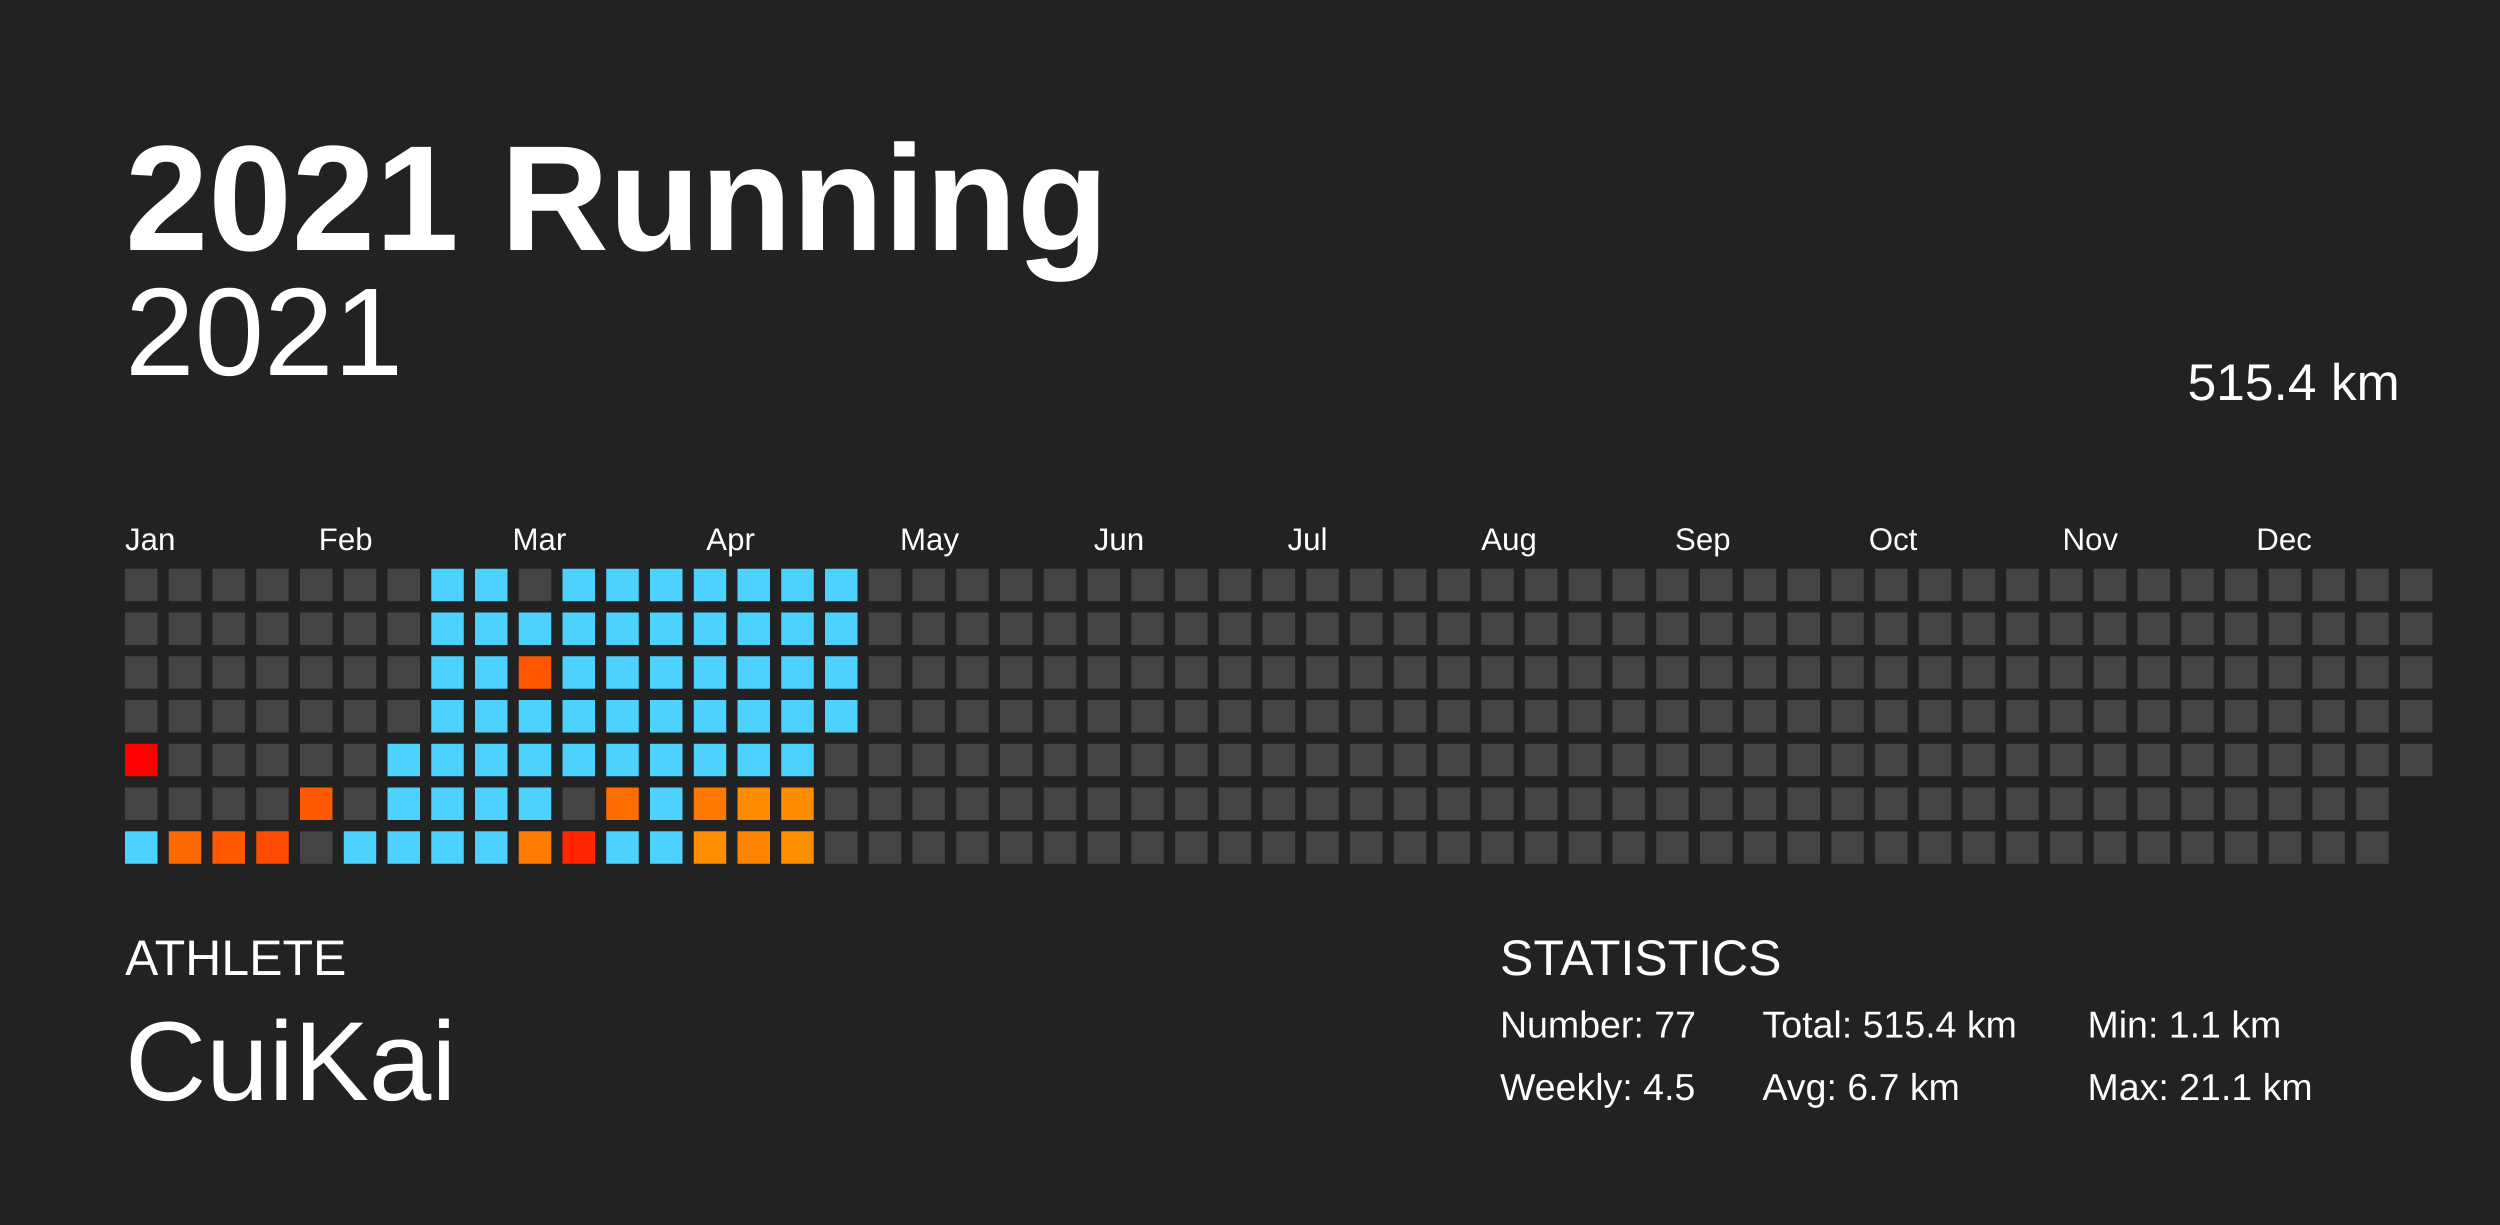
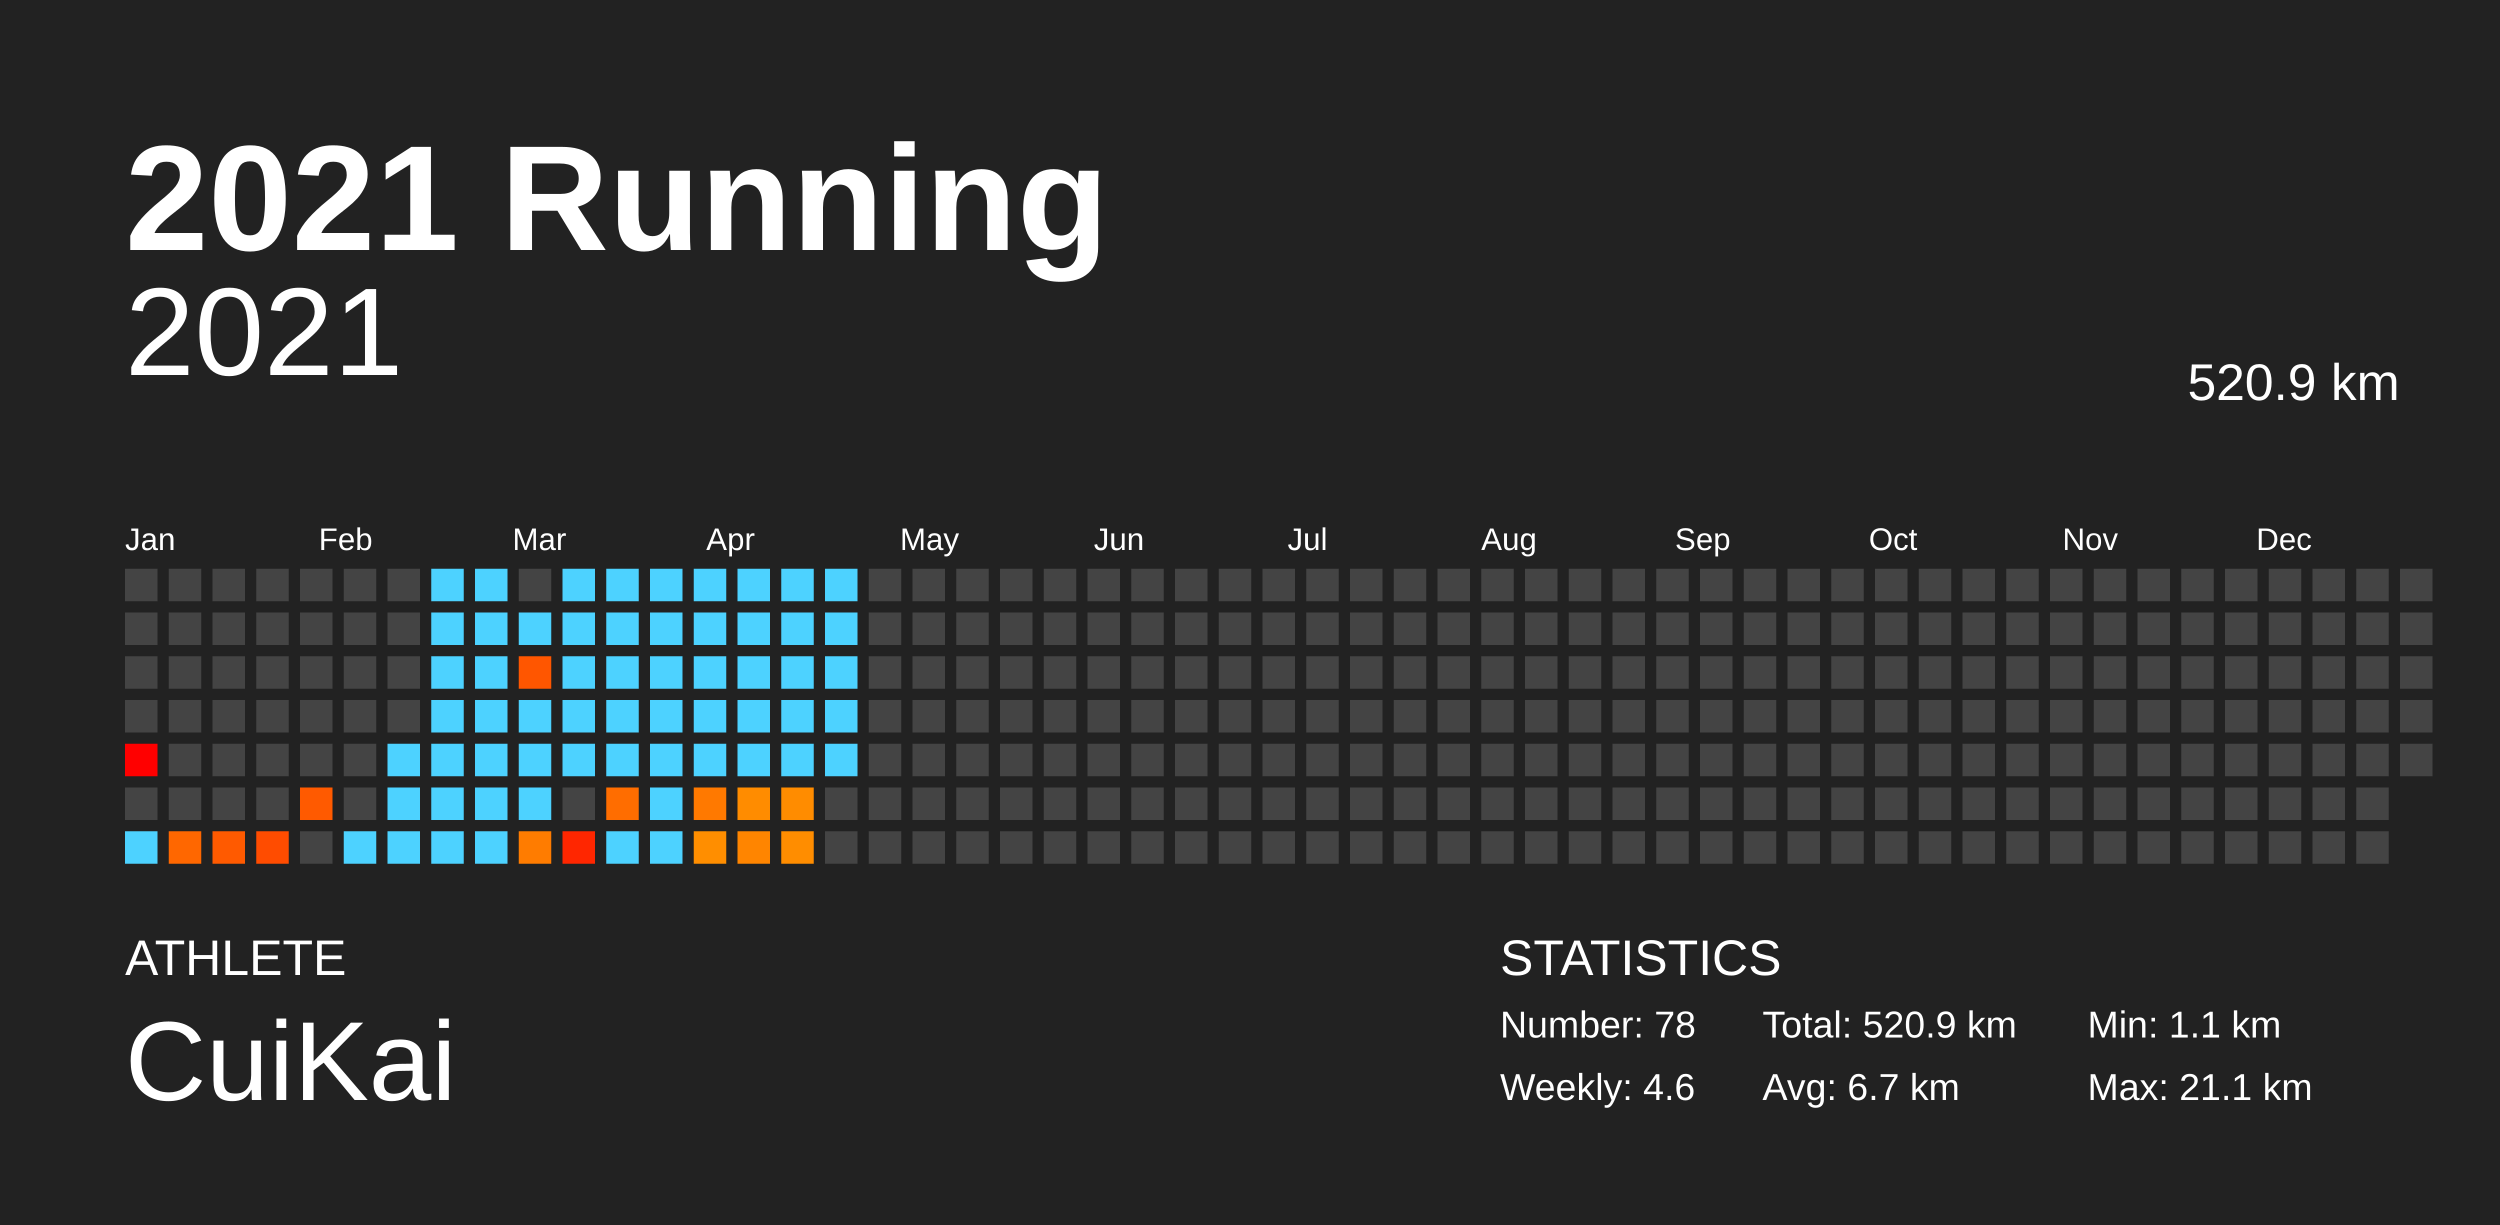
<svg xmlns="http://www.w3.org/2000/svg" baseProfile="full" height="98mm" version="1.1" viewBox="0,0,200,98" width="200mm">
  <defs />
  <rect fill="#222222" height="98" width="200" x="0" y="0" />
  <text fill="#FFFFFF" style="font-size:12px; font-family:Arial; font-weight:bold;" x="10" y="20">2021 Running</text>
  <text fill="#FFFFFF" style="font-size:4px; font-family:Arial" x="10" y="78">ATHLETE</text>
  <text fill="#FFFFFF" style="font-size:9px; font-family:Arial" x="10" y="88">CuiKai</text>
  <text fill="#FFFFFF" style="font-size:4px; font-family:Arial" x="120" y="78">STATISTICS</text>
-   <text fill="#FFFFFF" style="font-size:3px; font-family:Arial" x="120" y="83">Number: 77</text>
-   <text fill="#FFFFFF" style="font-size:3px; font-family:Arial" x="120" y="88">Weekly: 4.5</text>
-   <text fill="#FFFFFF" style="font-size:3px; font-family:Arial" x="141" y="83">Total: 515.4 km</text>
+   <text fill="#FFFFFF" style="font-size:3px; font-family:Arial" x="120" y="83">Number: 78</text>
+   <text fill="#FFFFFF" style="font-size:3px; font-family:Arial" x="120" y="88">Weekly: 4.6</text>
+   <text fill="#FFFFFF" style="font-size:3px; font-family:Arial" x="141" y="83">Total: 520.9 km</text>
  <text fill="#FFFFFF" style="font-size:3px; font-family:Arial" x="141" y="88">Avg: 6.7 km</text>
  <text fill="#FFFFFF" style="font-size:3px; font-family:Arial" x="167" y="83">Min: 1.1 km</text>
  <text fill="#FFFFFF" style="font-size:3px; font-family:Arial" x="167" y="88">Max: 21.1 km</text>
  <text alignment-baseline="hanging" fill="#FFFFFF" style="font-size:10.0px; font-family:Arial;" x="10" y="30">2021</text>
-   <text alignment-baseline="hanging" fill="#FFFFFF" style="font-size:4.125px; font-family:Arial;" x="175" y="32">515.4 km</text>
+   <text alignment-baseline="hanging" fill="#FFFFFF" style="font-size:4.125px; font-family:Arial;" x="175" y="32">520.9 km</text>
  <text fill="#FFFFFF" style="font-size:2.5px; font-family:Arial" x="10.0" y="44">Jan</text>
  <text fill="#FFFFFF" style="font-size:2.5px; font-family:Arial" x="25.5" y="44">Feb</text>
  <text fill="#FFFFFF" style="font-size:2.5px; font-family:Arial" x="41.0" y="44">Mar</text>
  <text fill="#FFFFFF" style="font-size:2.5px; font-family:Arial" x="56.5" y="44">Apr</text>
  <text fill="#FFFFFF" style="font-size:2.5px; font-family:Arial" x="72.0" y="44">May</text>
  <text fill="#FFFFFF" style="font-size:2.5px; font-family:Arial" x="87.5" y="44">Jun</text>
  <text fill="#FFFFFF" style="font-size:2.5px; font-family:Arial" x="103.0" y="44">Jul</text>
  <text fill="#FFFFFF" style="font-size:2.5px; font-family:Arial" x="118.5" y="44">Aug</text>
  <text fill="#FFFFFF" style="font-size:2.5px; font-family:Arial" x="134.0" y="44">Sep</text>
  <text fill="#FFFFFF" style="font-size:2.5px; font-family:Arial" x="149.5" y="44">Oct</text>
  <text fill="#FFFFFF" style="font-size:2.5px; font-family:Arial" x="165.0" y="44">Nov</text>
  <text fill="#FFFFFF" style="font-size:2.5px; font-family:Arial" x="180.5" y="44">Dec</text>
  <rect fill="#444444" height="2.6" width="2.6" x="10.0" y="45.5" />
  <rect fill="#444444" height="2.6" width="2.6" x="10.0" y="49.0" />
  <rect fill="#444444" height="2.6" width="2.6" x="10.0" y="52.5" />
  <rect fill="#444444" height="2.6" width="2.6" x="10.0" y="56.0" />
  <rect fill="red" height="2.6" width="2.6" x="10.0" y="59.5" />
  <rect fill="#444444" height="2.6" width="2.6" x="10.0" y="63.0" />
  <rect fill="#4dd2ff" height="2.6" width="2.6" x="10.0" y="66.5" />
  <rect fill="#444444" height="2.6" width="2.6" x="13.5" y="45.5" />
  <rect fill="#444444" height="2.6" width="2.6" x="13.5" y="49.0" />
  <rect fill="#444444" height="2.6" width="2.6" x="13.5" y="52.5" />
  <rect fill="#444444" height="2.6" width="2.6" x="13.5" y="56.0" />
  <rect fill="#444444" height="2.6" width="2.6" x="13.5" y="59.5" />
  <rect fill="#444444" height="2.6" width="2.6" x="13.5" y="63.0" />
  <rect fill="#ff6700" height="2.6" width="2.6" x="13.5" y="66.5" />
  <rect fill="#444444" height="2.6" width="2.6" x="17.0" y="45.5" />
  <rect fill="#444444" height="2.6" width="2.6" x="17.0" y="49.0" />
  <rect fill="#444444" height="2.6" width="2.6" x="17.0" y="52.5" />
  <rect fill="#444444" height="2.6" width="2.6" x="17.0" y="56.0" />
  <rect fill="#444444" height="2.6" width="2.6" x="17.0" y="59.5" />
  <rect fill="#444444" height="2.6" width="2.6" x="17.0" y="63.0" />
  <rect fill="#ff5a00" height="2.6" width="2.6" x="17.0" y="66.5" />
  <rect fill="#444444" height="2.6" width="2.6" x="20.5" y="45.5" />
  <rect fill="#444444" height="2.6" width="2.6" x="20.5" y="49.0" />
  <rect fill="#444444" height="2.6" width="2.6" x="20.5" y="52.5" />
  <rect fill="#444444" height="2.6" width="2.6" x="20.5" y="56.0" />
  <rect fill="#444444" height="2.6" width="2.6" x="20.5" y="59.5" />
  <rect fill="#444444" height="2.6" width="2.6" x="20.5" y="63.0" />
  <rect fill="#ff4c00" height="2.6" width="2.6" x="20.5" y="66.5" />
  <rect fill="#444444" height="2.6" width="2.6" x="24.0" y="45.5" />
  <rect fill="#444444" height="2.6" width="2.6" x="24.0" y="49.0" />
  <rect fill="#444444" height="2.6" width="2.6" x="24.0" y="52.5" />
  <rect fill="#444444" height="2.6" width="2.6" x="24.0" y="56.0" />
  <rect fill="#444444" height="2.6" width="2.6" x="24.0" y="59.5" />
  <rect fill="#ff5a00" height="2.6" width="2.6" x="24.0" y="63.0" />
  <rect fill="#444444" height="2.6" width="2.6" x="24.0" y="66.5" />
  <rect fill="#444444" height="2.6" width="2.6" x="27.5" y="45.5" />
  <rect fill="#444444" height="2.6" width="2.6" x="27.5" y="49.0" />
  <rect fill="#444444" height="2.6" width="2.6" x="27.5" y="52.5" />
  <rect fill="#444444" height="2.6" width="2.6" x="27.5" y="56.0" />
  <rect fill="#444444" height="2.6" width="2.6" x="27.5" y="59.5" />
  <rect fill="#444444" height="2.6" width="2.6" x="27.5" y="63.0" />
  <rect fill="#4dd2ff" height="2.6" width="2.6" x="27.5" y="66.5" />
  <rect fill="#444444" height="2.6" width="2.6" x="31.0" y="45.5" />
  <rect fill="#444444" height="2.6" width="2.6" x="31.0" y="49.0" />
  <rect fill="#444444" height="2.6" width="2.6" x="31.0" y="52.5" />
  <rect fill="#444444" height="2.6" width="2.6" x="31.0" y="56.0" />
  <rect fill="#4dd2ff" height="2.6" width="2.6" x="31.0" y="59.5" />
  <rect fill="#4dd2ff" height="2.6" width="2.6" x="31.0" y="63.0" />
  <rect fill="#4dd2ff" height="2.6" width="2.6" x="31.0" y="66.5" />
  <rect fill="#4dd2ff" height="2.6" width="2.6" x="34.5" y="45.5" />
  <rect fill="#4dd2ff" height="2.6" width="2.6" x="34.5" y="49.0" />
  <rect fill="#4dd2ff" height="2.6" width="2.6" x="34.5" y="52.5" />
  <rect fill="#4dd2ff" height="2.6" width="2.6" x="34.5" y="56.0" />
  <rect fill="#4dd2ff" height="2.6" width="2.6" x="34.5" y="59.5" />
  <rect fill="#4dd2ff" height="2.6" width="2.6" x="34.5" y="63.0" />
  <rect fill="#4dd2ff" height="2.6" width="2.6" x="34.5" y="66.5" />
  <rect fill="#4dd2ff" height="2.6" width="2.6" x="38.0" y="45.5" />
  <rect fill="#4dd2ff" height="2.6" width="2.6" x="38.0" y="49.0" />
  <rect fill="#4dd2ff" height="2.6" width="2.6" x="38.0" y="52.5" />
  <rect fill="#4dd2ff" height="2.6" width="2.6" x="38.0" y="56.0" />
  <rect fill="#4dd2ff" height="2.6" width="2.6" x="38.0" y="59.5" />
  <rect fill="#4dd2ff" height="2.6" width="2.6" x="38.0" y="63.0" />
  <rect fill="#4dd2ff" height="2.6" width="2.6" x="38.0" y="66.5" />
  <rect fill="#444444" height="2.6" width="2.6" x="41.5" y="45.5" />
  <rect fill="#4dd2ff" height="2.6" width="2.6" x="41.5" y="49.0" />
  <rect fill="#ff5600" height="2.6" width="2.6" x="41.5" y="52.5" />
  <rect fill="#4dd2ff" height="2.6" width="2.6" x="41.5" y="56.0" />
  <rect fill="#4dd2ff" height="2.6" width="2.6" x="41.5" y="59.5" />
  <rect fill="#4dd2ff" height="2.6" width="2.6" x="41.5" y="63.0" />
  <rect fill="#ff7c00" height="2.6" width="2.6" x="41.5" y="66.5" />
  <rect fill="#4dd2ff" height="2.6" width="2.6" x="45.0" y="45.5" />
  <rect fill="#4dd2ff" height="2.6" width="2.6" x="45.0" y="49.0" />
  <rect fill="#4dd2ff" height="2.6" width="2.6" x="45.0" y="52.5" />
  <rect fill="#4dd2ff" height="2.6" width="2.6" x="45.0" y="56.0" />
  <rect fill="#4dd2ff" height="2.6" width="2.6" x="45.0" y="59.5" />
  <rect fill="#444444" height="2.6" width="2.6" x="45.0" y="63.0" />
  <rect fill="#ff2600" height="2.6" width="2.6" x="45.0" y="66.5" />
  <rect fill="#4dd2ff" height="2.6" width="2.6" x="48.5" y="45.5" />
  <rect fill="#4dd2ff" height="2.6" width="2.6" x="48.5" y="49.0" />
  <rect fill="#4dd2ff" height="2.6" width="2.6" x="48.5" y="52.5" />
  <rect fill="#4dd2ff" height="2.6" width="2.6" x="48.5" y="56.0" />
  <rect fill="#4dd2ff" height="2.6" width="2.6" x="48.5" y="59.5" />
  <rect fill="#ff6d00" height="2.6" width="2.6" x="48.5" y="63.0" />
  <rect fill="#4dd2ff" height="2.6" width="2.6" x="48.5" y="66.5" />
  <rect fill="#4dd2ff" height="2.6" width="2.6" x="52.0" y="45.5" />
  <rect fill="#4dd2ff" height="2.6" width="2.6" x="52.0" y="49.0" />
  <rect fill="#4dd2ff" height="2.6" width="2.6" x="52.0" y="52.5" />
  <rect fill="#4dd2ff" height="2.6" width="2.6" x="52.0" y="56.0" />
  <rect fill="#4dd2ff" height="2.6" width="2.6" x="52.0" y="59.5" />
  <rect fill="#4dd2ff" height="2.6" width="2.6" x="52.0" y="63.0" />
  <rect fill="#4dd2ff" height="2.6" width="2.6" x="52.0" y="66.5" />
  <rect fill="#4dd2ff" height="2.6" width="2.6" x="55.5" y="45.5" />
  <rect fill="#4dd2ff" height="2.6" width="2.6" x="55.5" y="49.0" />
  <rect fill="#4dd2ff" height="2.6" width="2.6" x="55.5" y="52.5" />
  <rect fill="#4dd2ff" height="2.6" width="2.6" x="55.5" y="56.0" />
  <rect fill="#4dd2ff" height="2.6" width="2.6" x="55.5" y="59.5" />
  <rect fill="#ff7900" height="2.6" width="2.6" x="55.5" y="63.0" />
  <rect fill="#ff8e00" height="2.6" width="2.6" x="55.5" y="66.5" />
  <rect fill="#4dd2ff" height="2.6" width="2.6" x="59.0" y="45.5" />
  <rect fill="#4dd2ff" height="2.6" width="2.6" x="59.0" y="49.0" />
  <rect fill="#4dd2ff" height="2.6" width="2.6" x="59.0" y="52.5" />
  <rect fill="#4dd2ff" height="2.6" width="2.6" x="59.0" y="56.0" />
  <rect fill="#4dd2ff" height="2.6" width="2.6" x="59.0" y="59.5" />
  <rect fill="#ff8c00" height="2.6" width="2.6" x="59.0" y="63.0" />
  <rect fill="#ff8500" height="2.6" width="2.6" x="59.0" y="66.5" />
  <rect fill="#4dd2ff" height="2.6" width="2.6" x="62.5" y="45.5" />
  <rect fill="#4dd2ff" height="2.6" width="2.6" x="62.5" y="49.0" />
  <rect fill="#4dd2ff" height="2.6" width="2.6" x="62.5" y="52.5" />
  <rect fill="#4dd2ff" height="2.6" width="2.6" x="62.5" y="56.0" />
  <rect fill="#4dd2ff" height="2.6" width="2.6" x="62.5" y="59.5" />
  <rect fill="#ff8c00" height="2.6" width="2.6" x="62.5" y="63.0" />
  <rect fill="#ff8d00" height="2.6" width="2.6" x="62.5" y="66.5" />
  <rect fill="#4dd2ff" height="2.6" width="2.6" x="66.0" y="45.5" />
  <rect fill="#4dd2ff" height="2.6" width="2.6" x="66.0" y="49.0" />
  <rect fill="#4dd2ff" height="2.6" width="2.6" x="66.0" y="52.5" />
  <rect fill="#4dd2ff" height="2.6" width="2.6" x="66.0" y="56.0" />
-   <rect fill="#444444" height="2.6" width="2.6" x="66.0" y="59.5" />
+   <rect fill="#4dd2ff" height="2.6" width="2.6" x="66.0" y="59.5" />
  <rect fill="#444444" height="2.6" width="2.6" x="66.0" y="63.0" />
  <rect fill="#444444" height="2.6" width="2.6" x="66.0" y="66.5" />
  <rect fill="#444444" height="2.6" width="2.6" x="69.5" y="45.5" />
  <rect fill="#444444" height="2.6" width="2.6" x="69.5" y="49.0" />
  <rect fill="#444444" height="2.6" width="2.6" x="69.5" y="52.5" />
  <rect fill="#444444" height="2.6" width="2.6" x="69.5" y="56.0" />
  <rect fill="#444444" height="2.6" width="2.6" x="69.5" y="59.5" />
  <rect fill="#444444" height="2.6" width="2.6" x="69.5" y="63.0" />
  <rect fill="#444444" height="2.6" width="2.6" x="69.5" y="66.5" />
  <rect fill="#444444" height="2.6" width="2.6" x="73.0" y="45.5" />
  <rect fill="#444444" height="2.6" width="2.6" x="73.0" y="49.0" />
  <rect fill="#444444" height="2.6" width="2.6" x="73.0" y="52.5" />
  <rect fill="#444444" height="2.6" width="2.6" x="73.0" y="56.0" />
  <rect fill="#444444" height="2.6" width="2.6" x="73.0" y="59.5" />
  <rect fill="#444444" height="2.6" width="2.6" x="73.0" y="63.0" />
  <rect fill="#444444" height="2.6" width="2.6" x="73.0" y="66.5" />
  <rect fill="#444444" height="2.6" width="2.6" x="76.5" y="45.5" />
  <rect fill="#444444" height="2.6" width="2.6" x="76.5" y="49.0" />
  <rect fill="#444444" height="2.6" width="2.6" x="76.5" y="52.5" />
  <rect fill="#444444" height="2.6" width="2.6" x="76.5" y="56.0" />
  <rect fill="#444444" height="2.6" width="2.6" x="76.5" y="59.5" />
  <rect fill="#444444" height="2.6" width="2.6" x="76.5" y="63.0" />
  <rect fill="#444444" height="2.6" width="2.6" x="76.5" y="66.5" />
  <rect fill="#444444" height="2.6" width="2.6" x="80.0" y="45.5" />
  <rect fill="#444444" height="2.6" width="2.6" x="80.0" y="49.0" />
  <rect fill="#444444" height="2.6" width="2.6" x="80.0" y="52.5" />
  <rect fill="#444444" height="2.6" width="2.6" x="80.0" y="56.0" />
  <rect fill="#444444" height="2.6" width="2.6" x="80.0" y="59.5" />
  <rect fill="#444444" height="2.6" width="2.6" x="80.0" y="63.0" />
  <rect fill="#444444" height="2.6" width="2.6" x="80.0" y="66.5" />
  <rect fill="#444444" height="2.6" width="2.6" x="83.5" y="45.5" />
  <rect fill="#444444" height="2.6" width="2.6" x="83.5" y="49.0" />
  <rect fill="#444444" height="2.6" width="2.6" x="83.5" y="52.5" />
  <rect fill="#444444" height="2.6" width="2.6" x="83.5" y="56.0" />
  <rect fill="#444444" height="2.6" width="2.6" x="83.5" y="59.5" />
  <rect fill="#444444" height="2.6" width="2.6" x="83.5" y="63.0" />
  <rect fill="#444444" height="2.6" width="2.6" x="83.5" y="66.5" />
  <rect fill="#444444" height="2.6" width="2.6" x="87.0" y="45.5" />
  <rect fill="#444444" height="2.6" width="2.6" x="87.0" y="49.0" />
  <rect fill="#444444" height="2.6" width="2.6" x="87.0" y="52.5" />
  <rect fill="#444444" height="2.6" width="2.6" x="87.0" y="56.0" />
  <rect fill="#444444" height="2.6" width="2.6" x="87.0" y="59.5" />
  <rect fill="#444444" height="2.6" width="2.6" x="87.0" y="63.0" />
  <rect fill="#444444" height="2.6" width="2.6" x="87.0" y="66.5" />
  <rect fill="#444444" height="2.6" width="2.6" x="90.5" y="45.5" />
  <rect fill="#444444" height="2.6" width="2.6" x="90.5" y="49.0" />
  <rect fill="#444444" height="2.6" width="2.6" x="90.5" y="52.5" />
  <rect fill="#444444" height="2.6" width="2.6" x="90.5" y="56.0" />
  <rect fill="#444444" height="2.6" width="2.6" x="90.5" y="59.5" />
  <rect fill="#444444" height="2.6" width="2.6" x="90.5" y="63.0" />
  <rect fill="#444444" height="2.6" width="2.6" x="90.5" y="66.5" />
  <rect fill="#444444" height="2.6" width="2.6" x="94.0" y="45.5" />
  <rect fill="#444444" height="2.6" width="2.6" x="94.0" y="49.0" />
  <rect fill="#444444" height="2.6" width="2.6" x="94.0" y="52.5" />
  <rect fill="#444444" height="2.6" width="2.6" x="94.0" y="56.0" />
  <rect fill="#444444" height="2.6" width="2.6" x="94.0" y="59.5" />
  <rect fill="#444444" height="2.6" width="2.6" x="94.0" y="63.0" />
  <rect fill="#444444" height="2.6" width="2.6" x="94.0" y="66.5" />
  <rect fill="#444444" height="2.6" width="2.6" x="97.5" y="45.5" />
  <rect fill="#444444" height="2.6" width="2.6" x="97.5" y="49.0" />
  <rect fill="#444444" height="2.6" width="2.6" x="97.5" y="52.5" />
  <rect fill="#444444" height="2.6" width="2.6" x="97.5" y="56.0" />
  <rect fill="#444444" height="2.6" width="2.6" x="97.5" y="59.5" />
  <rect fill="#444444" height="2.6" width="2.6" x="97.5" y="63.0" />
  <rect fill="#444444" height="2.6" width="2.6" x="97.5" y="66.5" />
  <rect fill="#444444" height="2.6" width="2.6" x="101.0" y="45.5" />
  <rect fill="#444444" height="2.6" width="2.6" x="101.0" y="49.0" />
  <rect fill="#444444" height="2.6" width="2.6" x="101.0" y="52.5" />
  <rect fill="#444444" height="2.6" width="2.6" x="101.0" y="56.0" />
  <rect fill="#444444" height="2.6" width="2.6" x="101.0" y="59.5" />
  <rect fill="#444444" height="2.6" width="2.6" x="101.0" y="63.0" />
  <rect fill="#444444" height="2.6" width="2.6" x="101.0" y="66.5" />
  <rect fill="#444444" height="2.6" width="2.6" x="104.5" y="45.5" />
  <rect fill="#444444" height="2.6" width="2.6" x="104.5" y="49.0" />
  <rect fill="#444444" height="2.6" width="2.6" x="104.5" y="52.5" />
  <rect fill="#444444" height="2.6" width="2.6" x="104.5" y="56.0" />
  <rect fill="#444444" height="2.6" width="2.6" x="104.5" y="59.5" />
  <rect fill="#444444" height="2.6" width="2.6" x="104.5" y="63.0" />
  <rect fill="#444444" height="2.6" width="2.6" x="104.5" y="66.5" />
  <rect fill="#444444" height="2.6" width="2.6" x="108.0" y="45.5" />
  <rect fill="#444444" height="2.6" width="2.6" x="108.0" y="49.0" />
  <rect fill="#444444" height="2.6" width="2.6" x="108.0" y="52.5" />
  <rect fill="#444444" height="2.6" width="2.6" x="108.0" y="56.0" />
  <rect fill="#444444" height="2.6" width="2.6" x="108.0" y="59.5" />
  <rect fill="#444444" height="2.6" width="2.6" x="108.0" y="63.0" />
  <rect fill="#444444" height="2.6" width="2.6" x="108.0" y="66.5" />
  <rect fill="#444444" height="2.6" width="2.6" x="111.5" y="45.5" />
  <rect fill="#444444" height="2.6" width="2.6" x="111.5" y="49.0" />
  <rect fill="#444444" height="2.6" width="2.6" x="111.5" y="52.5" />
  <rect fill="#444444" height="2.6" width="2.6" x="111.5" y="56.0" />
  <rect fill="#444444" height="2.6" width="2.6" x="111.5" y="59.5" />
  <rect fill="#444444" height="2.6" width="2.6" x="111.5" y="63.0" />
  <rect fill="#444444" height="2.6" width="2.6" x="111.5" y="66.5" />
  <rect fill="#444444" height="2.6" width="2.6" x="115.0" y="45.5" />
  <rect fill="#444444" height="2.6" width="2.6" x="115.0" y="49.0" />
  <rect fill="#444444" height="2.6" width="2.6" x="115.0" y="52.5" />
  <rect fill="#444444" height="2.6" width="2.6" x="115.0" y="56.0" />
  <rect fill="#444444" height="2.6" width="2.6" x="115.0" y="59.5" />
  <rect fill="#444444" height="2.6" width="2.6" x="115.0" y="63.0" />
  <rect fill="#444444" height="2.6" width="2.6" x="115.0" y="66.5" />
  <rect fill="#444444" height="2.6" width="2.6" x="118.5" y="45.5" />
  <rect fill="#444444" height="2.6" width="2.6" x="118.5" y="49.0" />
  <rect fill="#444444" height="2.6" width="2.6" x="118.5" y="52.5" />
  <rect fill="#444444" height="2.6" width="2.6" x="118.5" y="56.0" />
  <rect fill="#444444" height="2.6" width="2.6" x="118.5" y="59.5" />
  <rect fill="#444444" height="2.6" width="2.6" x="118.5" y="63.0" />
  <rect fill="#444444" height="2.6" width="2.6" x="118.5" y="66.5" />
  <rect fill="#444444" height="2.6" width="2.6" x="122.0" y="45.5" />
  <rect fill="#444444" height="2.6" width="2.6" x="122.0" y="49.0" />
  <rect fill="#444444" height="2.6" width="2.6" x="122.0" y="52.5" />
  <rect fill="#444444" height="2.6" width="2.6" x="122.0" y="56.0" />
  <rect fill="#444444" height="2.6" width="2.6" x="122.0" y="59.5" />
  <rect fill="#444444" height="2.6" width="2.6" x="122.0" y="63.0" />
  <rect fill="#444444" height="2.6" width="2.6" x="122.0" y="66.5" />
  <rect fill="#444444" height="2.6" width="2.6" x="125.5" y="45.5" />
  <rect fill="#444444" height="2.6" width="2.6" x="125.5" y="49.0" />
  <rect fill="#444444" height="2.6" width="2.6" x="125.5" y="52.5" />
  <rect fill="#444444" height="2.6" width="2.6" x="125.5" y="56.0" />
  <rect fill="#444444" height="2.6" width="2.6" x="125.5" y="59.5" />
  <rect fill="#444444" height="2.6" width="2.6" x="125.5" y="63.0" />
  <rect fill="#444444" height="2.6" width="2.6" x="125.5" y="66.5" />
  <rect fill="#444444" height="2.6" width="2.6" x="129.0" y="45.5" />
  <rect fill="#444444" height="2.6" width="2.6" x="129.0" y="49.0" />
  <rect fill="#444444" height="2.6" width="2.6" x="129.0" y="52.5" />
  <rect fill="#444444" height="2.6" width="2.6" x="129.0" y="56.0" />
  <rect fill="#444444" height="2.6" width="2.6" x="129.0" y="59.5" />
  <rect fill="#444444" height="2.6" width="2.6" x="129.0" y="63.0" />
  <rect fill="#444444" height="2.6" width="2.6" x="129.0" y="66.5" />
  <rect fill="#444444" height="2.6" width="2.6" x="132.5" y="45.5" />
  <rect fill="#444444" height="2.6" width="2.6" x="132.5" y="49.0" />
  <rect fill="#444444" height="2.6" width="2.6" x="132.5" y="52.5" />
  <rect fill="#444444" height="2.6" width="2.6" x="132.5" y="56.0" />
  <rect fill="#444444" height="2.6" width="2.6" x="132.5" y="59.5" />
  <rect fill="#444444" height="2.6" width="2.6" x="132.5" y="63.0" />
  <rect fill="#444444" height="2.6" width="2.6" x="132.5" y="66.5" />
  <rect fill="#444444" height="2.6" width="2.6" x="136.0" y="45.5" />
  <rect fill="#444444" height="2.6" width="2.6" x="136.0" y="49.0" />
  <rect fill="#444444" height="2.6" width="2.6" x="136.0" y="52.5" />
  <rect fill="#444444" height="2.6" width="2.6" x="136.0" y="56.0" />
  <rect fill="#444444" height="2.6" width="2.6" x="136.0" y="59.5" />
  <rect fill="#444444" height="2.6" width="2.6" x="136.0" y="63.0" />
  <rect fill="#444444" height="2.6" width="2.6" x="136.0" y="66.5" />
  <rect fill="#444444" height="2.6" width="2.6" x="139.5" y="45.5" />
  <rect fill="#444444" height="2.6" width="2.6" x="139.5" y="49.0" />
  <rect fill="#444444" height="2.6" width="2.6" x="139.5" y="52.5" />
  <rect fill="#444444" height="2.6" width="2.6" x="139.5" y="56.0" />
  <rect fill="#444444" height="2.6" width="2.6" x="139.5" y="59.5" />
  <rect fill="#444444" height="2.6" width="2.6" x="139.5" y="63.0" />
  <rect fill="#444444" height="2.6" width="2.6" x="139.5" y="66.5" />
  <rect fill="#444444" height="2.6" width="2.6" x="143.0" y="45.5" />
  <rect fill="#444444" height="2.6" width="2.6" x="143.0" y="49.0" />
  <rect fill="#444444" height="2.6" width="2.6" x="143.0" y="52.5" />
  <rect fill="#444444" height="2.6" width="2.6" x="143.0" y="56.0" />
  <rect fill="#444444" height="2.6" width="2.6" x="143.0" y="59.5" />
  <rect fill="#444444" height="2.6" width="2.6" x="143.0" y="63.0" />
  <rect fill="#444444" height="2.6" width="2.6" x="143.0" y="66.5" />
  <rect fill="#444444" height="2.6" width="2.6" x="146.5" y="45.5" />
  <rect fill="#444444" height="2.6" width="2.6" x="146.5" y="49.0" />
  <rect fill="#444444" height="2.6" width="2.6" x="146.5" y="52.5" />
  <rect fill="#444444" height="2.6" width="2.6" x="146.5" y="56.0" />
  <rect fill="#444444" height="2.6" width="2.6" x="146.5" y="59.5" />
  <rect fill="#444444" height="2.6" width="2.6" x="146.5" y="63.0" />
  <rect fill="#444444" height="2.6" width="2.6" x="146.5" y="66.5" />
  <rect fill="#444444" height="2.6" width="2.6" x="150.0" y="45.5" />
  <rect fill="#444444" height="2.6" width="2.6" x="150.0" y="49.0" />
  <rect fill="#444444" height="2.6" width="2.6" x="150.0" y="52.5" />
  <rect fill="#444444" height="2.6" width="2.6" x="150.0" y="56.0" />
  <rect fill="#444444" height="2.6" width="2.6" x="150.0" y="59.5" />
  <rect fill="#444444" height="2.6" width="2.6" x="150.0" y="63.0" />
  <rect fill="#444444" height="2.6" width="2.6" x="150.0" y="66.5" />
  <rect fill="#444444" height="2.6" width="2.6" x="153.5" y="45.5" />
  <rect fill="#444444" height="2.6" width="2.6" x="153.5" y="49.0" />
  <rect fill="#444444" height="2.6" width="2.6" x="153.5" y="52.5" />
  <rect fill="#444444" height="2.6" width="2.6" x="153.5" y="56.0" />
  <rect fill="#444444" height="2.6" width="2.6" x="153.5" y="59.5" />
  <rect fill="#444444" height="2.6" width="2.6" x="153.5" y="63.0" />
  <rect fill="#444444" height="2.6" width="2.6" x="153.5" y="66.5" />
  <rect fill="#444444" height="2.6" width="2.6" x="157.0" y="45.5" />
  <rect fill="#444444" height="2.6" width="2.6" x="157.0" y="49.0" />
  <rect fill="#444444" height="2.6" width="2.6" x="157.0" y="52.5" />
  <rect fill="#444444" height="2.6" width="2.6" x="157.0" y="56.0" />
  <rect fill="#444444" height="2.6" width="2.6" x="157.0" y="59.5" />
  <rect fill="#444444" height="2.6" width="2.6" x="157.0" y="63.0" />
  <rect fill="#444444" height="2.6" width="2.6" x="157.0" y="66.5" />
  <rect fill="#444444" height="2.6" width="2.6" x="160.5" y="45.5" />
  <rect fill="#444444" height="2.6" width="2.6" x="160.5" y="49.0" />
  <rect fill="#444444" height="2.6" width="2.6" x="160.5" y="52.5" />
  <rect fill="#444444" height="2.6" width="2.6" x="160.5" y="56.0" />
  <rect fill="#444444" height="2.6" width="2.6" x="160.5" y="59.5" />
  <rect fill="#444444" height="2.6" width="2.6" x="160.5" y="63.0" />
  <rect fill="#444444" height="2.6" width="2.6" x="160.5" y="66.5" />
  <rect fill="#444444" height="2.6" width="2.6" x="164.0" y="45.5" />
  <rect fill="#444444" height="2.6" width="2.6" x="164.0" y="49.0" />
  <rect fill="#444444" height="2.6" width="2.6" x="164.0" y="52.5" />
  <rect fill="#444444" height="2.6" width="2.6" x="164.0" y="56.0" />
  <rect fill="#444444" height="2.6" width="2.6" x="164.0" y="59.5" />
  <rect fill="#444444" height="2.6" width="2.6" x="164.0" y="63.0" />
  <rect fill="#444444" height="2.6" width="2.6" x="164.0" y="66.5" />
  <rect fill="#444444" height="2.6" width="2.6" x="167.5" y="45.5" />
  <rect fill="#444444" height="2.6" width="2.6" x="167.5" y="49.0" />
  <rect fill="#444444" height="2.6" width="2.6" x="167.5" y="52.5" />
  <rect fill="#444444" height="2.6" width="2.6" x="167.5" y="56.0" />
  <rect fill="#444444" height="2.6" width="2.6" x="167.5" y="59.5" />
  <rect fill="#444444" height="2.6" width="2.6" x="167.5" y="63.0" />
  <rect fill="#444444" height="2.6" width="2.6" x="167.5" y="66.5" />
  <rect fill="#444444" height="2.6" width="2.6" x="171.0" y="45.5" />
  <rect fill="#444444" height="2.6" width="2.6" x="171.0" y="49.0" />
  <rect fill="#444444" height="2.6" width="2.6" x="171.0" y="52.5" />
  <rect fill="#444444" height="2.6" width="2.6" x="171.0" y="56.0" />
  <rect fill="#444444" height="2.6" width="2.6" x="171.0" y="59.5" />
  <rect fill="#444444" height="2.6" width="2.6" x="171.0" y="63.0" />
  <rect fill="#444444" height="2.6" width="2.6" x="171.0" y="66.5" />
  <rect fill="#444444" height="2.6" width="2.6" x="174.5" y="45.5" />
  <rect fill="#444444" height="2.6" width="2.6" x="174.5" y="49.0" />
  <rect fill="#444444" height="2.6" width="2.6" x="174.5" y="52.5" />
  <rect fill="#444444" height="2.6" width="2.6" x="174.5" y="56.0" />
  <rect fill="#444444" height="2.6" width="2.6" x="174.5" y="59.5" />
  <rect fill="#444444" height="2.6" width="2.6" x="174.5" y="63.0" />
  <rect fill="#444444" height="2.6" width="2.6" x="174.5" y="66.5" />
  <rect fill="#444444" height="2.6" width="2.6" x="178.0" y="45.5" />
  <rect fill="#444444" height="2.6" width="2.6" x="178.0" y="49.0" />
  <rect fill="#444444" height="2.6" width="2.6" x="178.0" y="52.5" />
  <rect fill="#444444" height="2.6" width="2.6" x="178.0" y="56.0" />
  <rect fill="#444444" height="2.6" width="2.6" x="178.0" y="59.5" />
  <rect fill="#444444" height="2.6" width="2.6" x="178.0" y="63.0" />
  <rect fill="#444444" height="2.6" width="2.6" x="178.0" y="66.5" />
  <rect fill="#444444" height="2.6" width="2.6" x="181.5" y="45.5" />
  <rect fill="#444444" height="2.6" width="2.6" x="181.5" y="49.0" />
  <rect fill="#444444" height="2.6" width="2.6" x="181.5" y="52.5" />
  <rect fill="#444444" height="2.6" width="2.6" x="181.5" y="56.0" />
  <rect fill="#444444" height="2.6" width="2.6" x="181.5" y="59.5" />
  <rect fill="#444444" height="2.6" width="2.6" x="181.5" y="63.0" />
  <rect fill="#444444" height="2.6" width="2.6" x="181.5" y="66.5" />
  <rect fill="#444444" height="2.6" width="2.6" x="185.0" y="45.5" />
  <rect fill="#444444" height="2.6" width="2.6" x="185.0" y="49.0" />
  <rect fill="#444444" height="2.6" width="2.6" x="185.0" y="52.5" />
  <rect fill="#444444" height="2.6" width="2.6" x="185.0" y="56.0" />
  <rect fill="#444444" height="2.6" width="2.6" x="185.0" y="59.5" />
  <rect fill="#444444" height="2.6" width="2.6" x="185.0" y="63.0" />
  <rect fill="#444444" height="2.6" width="2.6" x="185.0" y="66.5" />
  <rect fill="#444444" height="2.6" width="2.6" x="188.5" y="45.5" />
  <rect fill="#444444" height="2.6" width="2.6" x="188.5" y="49.0" />
  <rect fill="#444444" height="2.6" width="2.6" x="188.5" y="52.5" />
  <rect fill="#444444" height="2.6" width="2.6" x="188.5" y="56.0" />
  <rect fill="#444444" height="2.6" width="2.6" x="188.5" y="59.5" />
  <rect fill="#444444" height="2.6" width="2.6" x="188.5" y="63.0" />
  <rect fill="#444444" height="2.6" width="2.6" x="188.5" y="66.5" />
  <rect fill="#444444" height="2.6" width="2.6" x="192.0" y="45.5" />
  <rect fill="#444444" height="2.6" width="2.6" x="192.0" y="49.0" />
  <rect fill="#444444" height="2.6" width="2.6" x="192.0" y="52.5" />
  <rect fill="#444444" height="2.6" width="2.6" x="192.0" y="56.0" />
  <rect fill="#444444" height="2.6" width="2.6" x="192.0" y="59.5" />
</svg>
